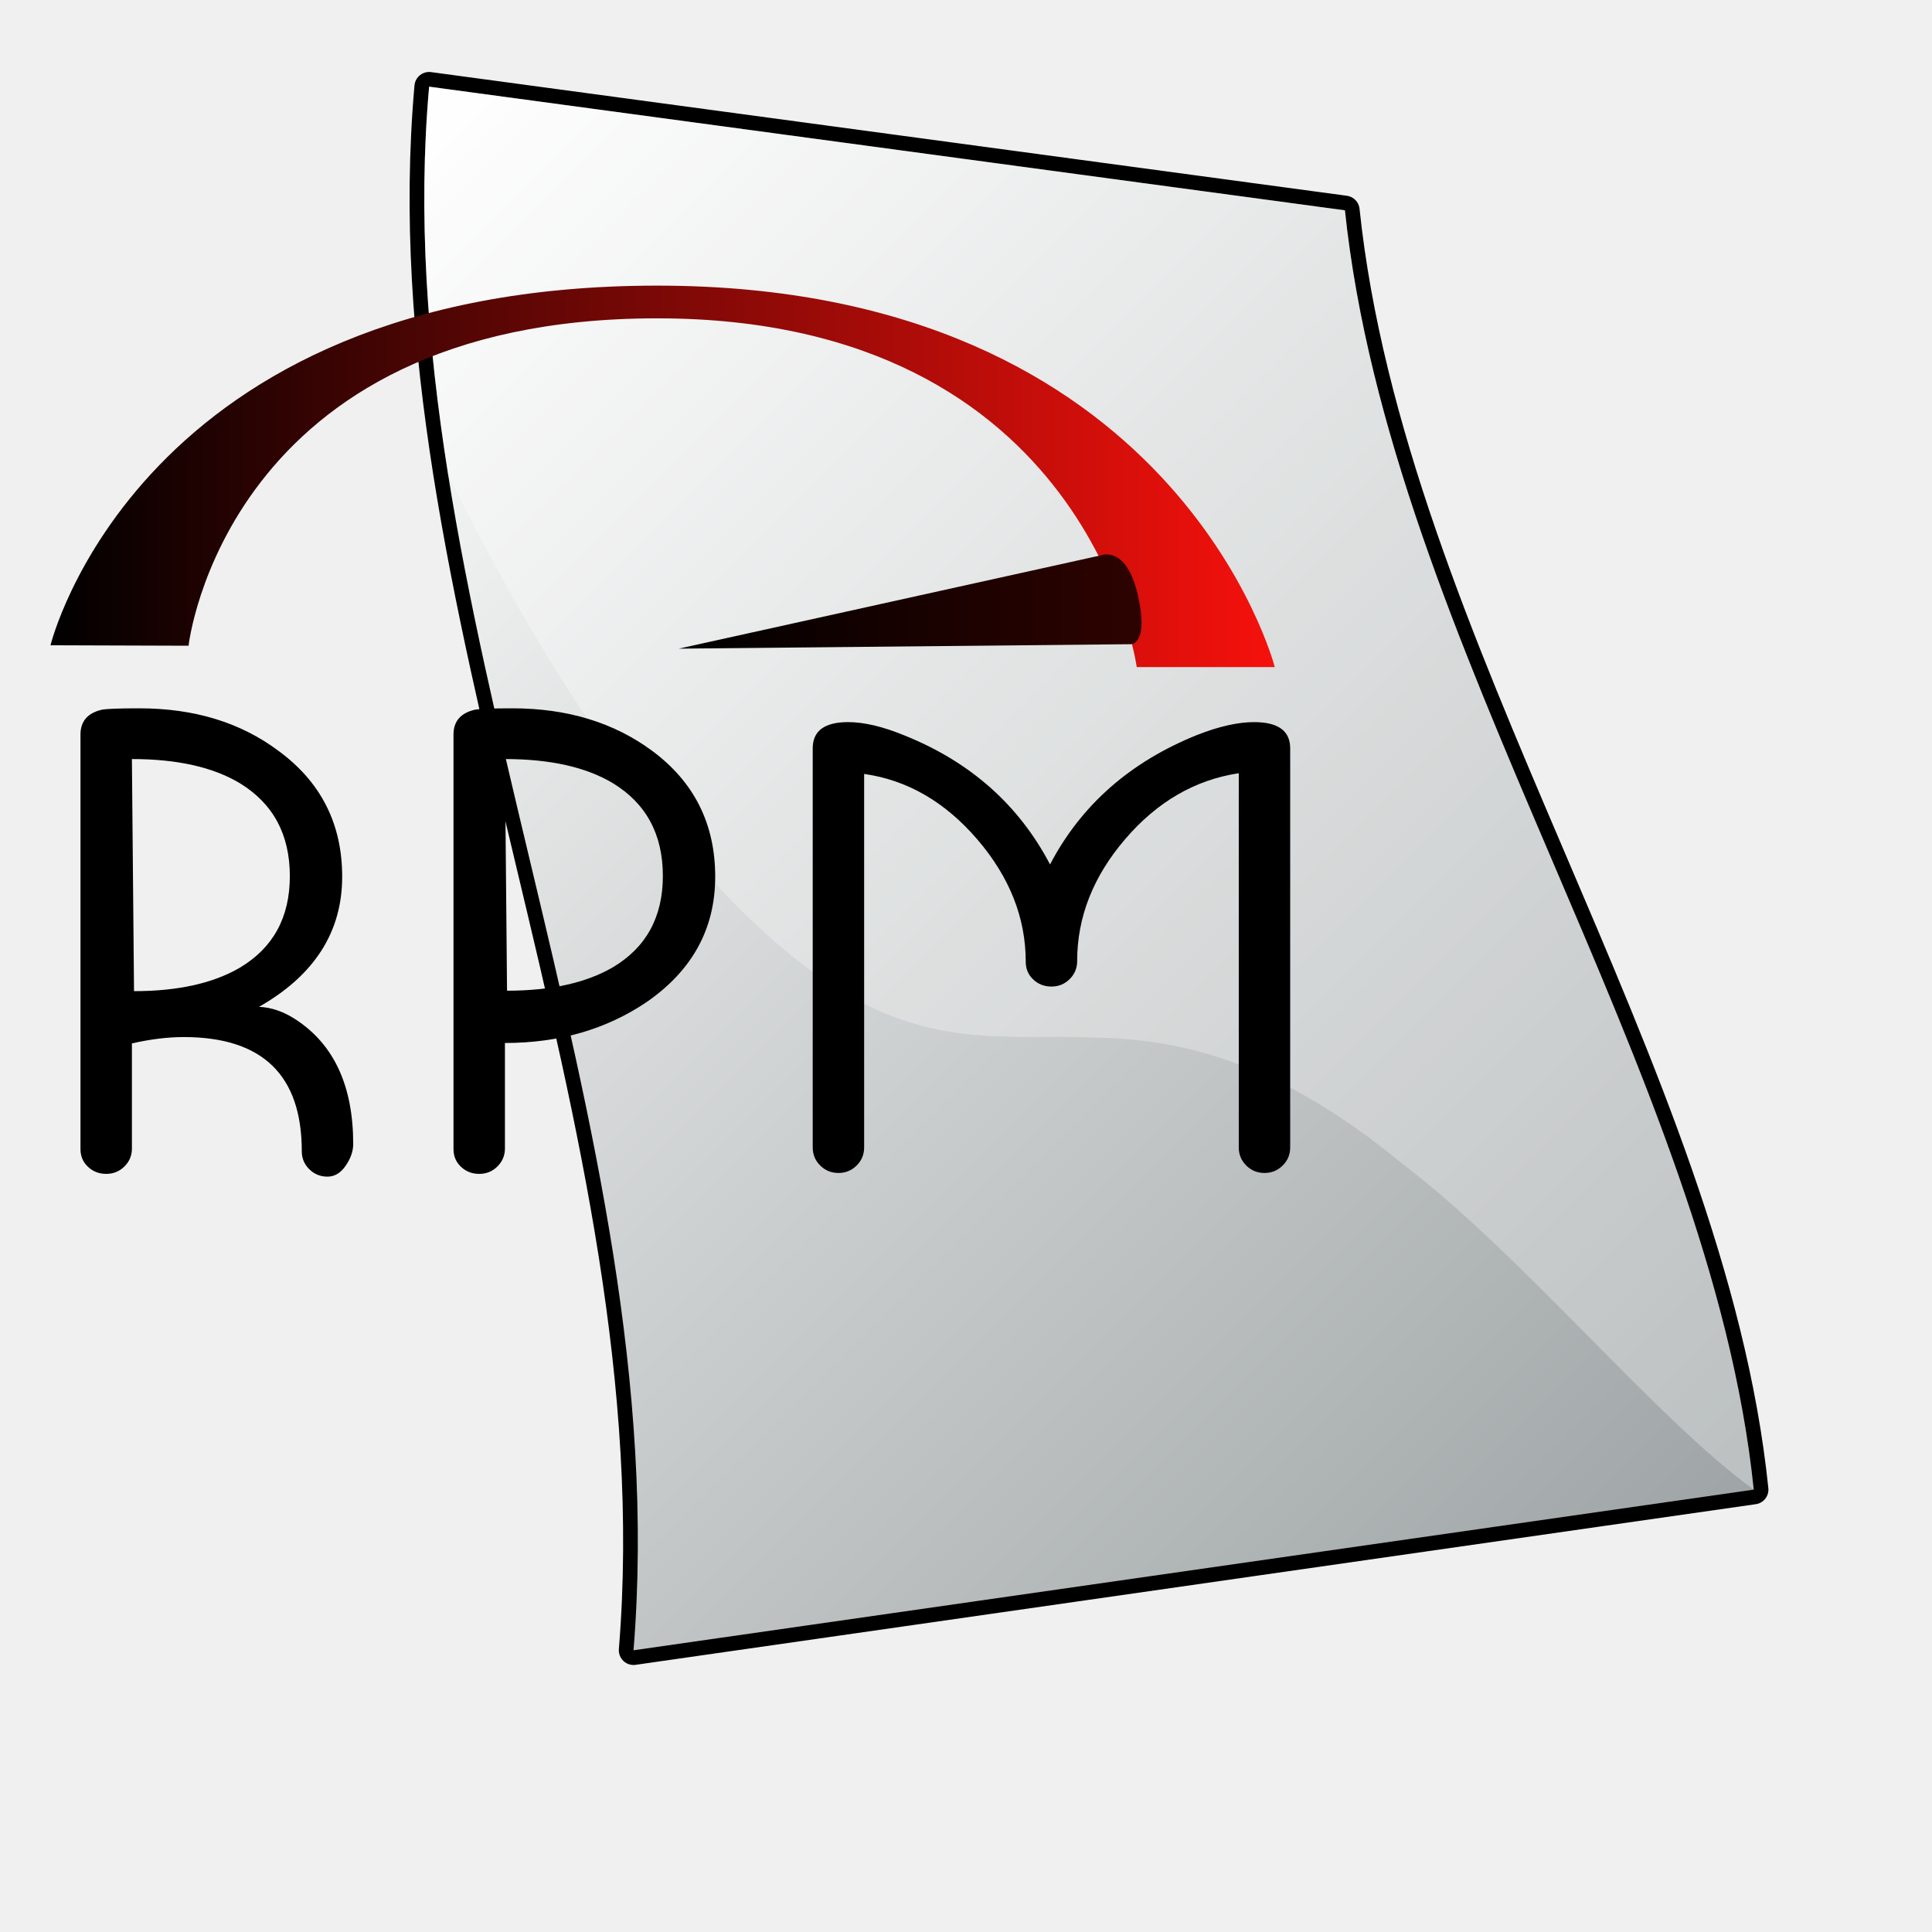
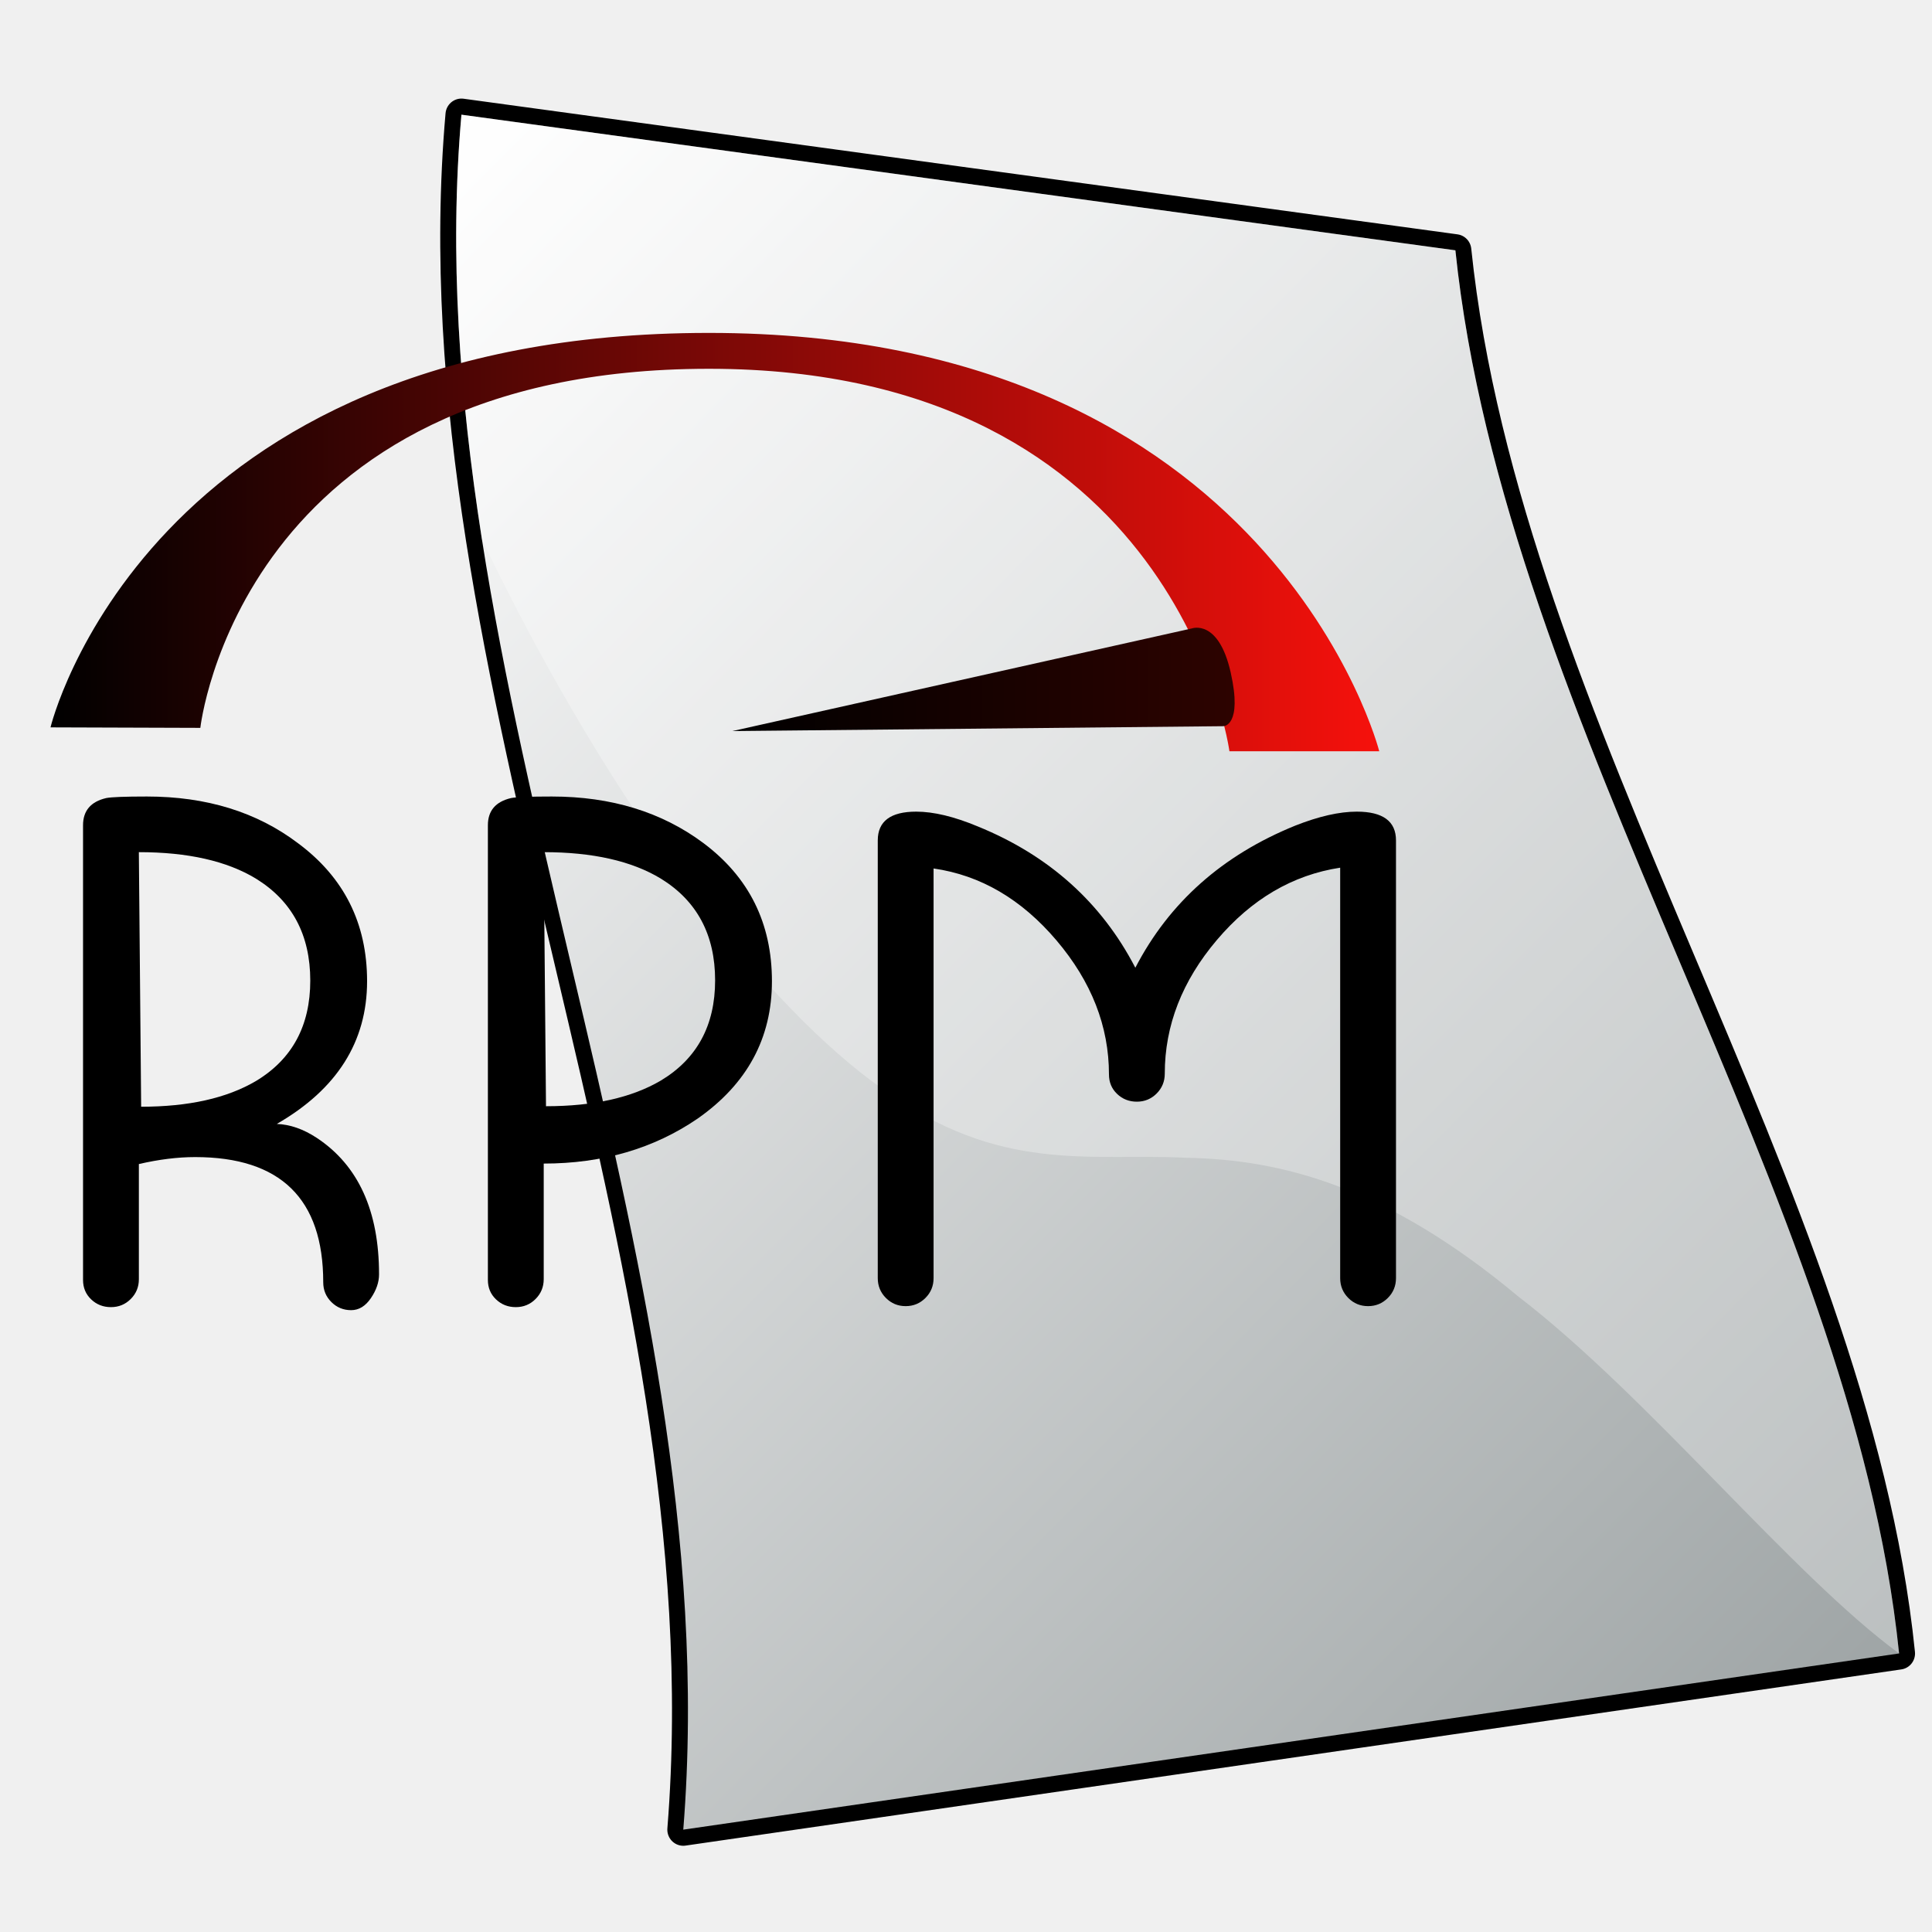
<svg xmlns="http://www.w3.org/2000/svg" width="48pt" height="48pt" viewBox="0 0 131.5 121.702" overflow="visible" enable-background="new 0 0 131.5 121.702" xml:space="preserve" id="svg153">
  <defs id="defs196" />
-   <g id="g157" style="font-size:12;stroke:#000000;">
+   <g id="g157" style="font-size:12;stroke:#000000;" transform="matrix(1.08534,0,0,1.09679,-0.293403,1.81079)">
    <path fill="none" stroke-width="2" stroke-linecap="round" stroke-linejoin="round" d="M119.366,96.492     c-25.415,3.645-50.831,7.289-76.246,10.934C46.044,71.391,26.104,35.916,29.208,1c20.778,2.806,41.556,5.611,62.333,8.417     C94.646,39.001,116.442,68.026,119.366,96.492z" id="path158" />
    <linearGradient id="XMLID_1_" gradientUnits="userSpaceOnUse" x1="19.56" y1="10.649" x2="112.385" y2="103.474">
      <stop offset="0" style="stop-color:#FFFFFF" id="stop160" />
      <stop offset="1" style="stop-color:#9FA5A6" id="stop161" />
    </linearGradient>
    <path fill="url(#XMLID_1_)" stroke="none" d="M119.366,96.492c-25.415,3.645-50.831,7.289-76.246,10.934     C46.044,71.391,26.104,35.916,29.208,1c20.778,2.806,41.556,5.611,62.333,8.417C94.646,39.001,116.442,68.026,119.366,96.492z" id="path165" />
  </g>
-   <g opacity="0.3" id="g166" style="font-size:12;opacity:0.3;stroke:#000000;">
+   <g opacity="0.3" id="g166" style="font-size:12;opacity:0.3;stroke:#000000;" transform="matrix(1.08534,0,0,1.09679,-0.293403,1.81079)">
    <path fill="#FFFFFF" stroke="none" d="M30.494,27.36C29.1,18.538,28.43,9.751,29.208,1     c20.778,2.806,41.556,5.611,62.333,8.417c1.492,14.219,7.301,28.308,13.259,42.268c6.438,15.087,13.047,30.022,14.565,44.807     c-6.749-4.9-15.691-15.928-23.884-22.157c-8.275-6.831-14.826-8.498-20.826-8.604c-6.056-0.3-11.703,1.024-19.06-4.287     C48.521,56.524,38.942,44.76,30.494,27.36z" id="path167" />
  </g>
-   <g id="g170" style="font-size:12;stroke:#000000;">
+   <g id="g170" style="font-size:12;stroke:#000000;" transform="matrix(1.08534,0,0,1.09679,-0.293403,1.81079)">
    <g id="g171">
      <path stroke="none" d="M24.041,72.973c0,0.482-0.171,0.972-0.511,1.469s-0.753,0.746-1.239,0.746       s-0.9-0.168-1.24-0.504s-0.51-0.743-0.51-1.224c0-5.182-2.678-7.772-8.031-7.772c-1.097,0-2.273,0.145-3.531,0.432v7.152       c0,0.48-0.171,0.889-0.511,1.225S7.714,75,7.228,75s-0.9-0.16-1.24-0.481c-0.34-0.32-0.51-0.722-0.51-1.204v-28.22       c0-0.898,0.482-1.461,1.448-1.686c0.321-0.064,1.174-0.097,2.559-0.097c3.732,0,6.887,0.963,9.461,2.889       c2.896,2.119,4.345,4.976,4.345,8.571c0,3.756-1.888,6.709-5.662,8.859c0.836,0.032,1.671,0.321,2.507,0.866       C22.739,66.2,24.041,69.025,24.041,72.973z M19.728,54.737c0-2.834-1.136-4.944-3.407-6.329       c-1.824-1.095-4.271-1.643-7.343-1.643l0.144,15.798c2.976,0,5.375-0.531,7.199-1.595       C18.592,59.617,19.728,57.54,19.728,54.737z" id="path172" />
      <path stroke="none" d="M48.68,54.775c0,3.531-1.553,6.373-4.657,8.523c-2.75,1.862-5.968,2.793-9.655,2.793       v7.176c0,0.481-0.171,0.891-0.511,1.228C33.517,74.833,33.104,75,32.617,75s-0.9-0.16-1.24-0.481       c-0.34-0.32-0.51-0.722-0.51-1.204v-28.22c0-0.898,0.482-1.461,1.448-1.686c0.321-0.064,1.174-0.097,2.559-0.097       c3.732,0,6.902,0.964,9.51,2.89C47.247,48.322,48.68,51.179,48.68,54.775z M45.117,54.721c0-2.828-1.136-4.934-3.407-6.316       c-1.824-1.093-4.271-1.64-7.343-1.64l0.144,15.767c2.976,0,5.375-0.53,7.199-1.591C43.981,59.591,45.117,57.518,45.117,54.721z       " id="path173" />
      <path stroke="none" d="M87.816,73.201c0,0.482-0.171,0.893-0.511,1.23s-0.753,0.507-1.239,0.507       s-0.9-0.168-1.24-0.506s-0.51-0.748-0.51-1.23V47.729c-2.979,0.451-5.556,1.946-7.733,4.487s-3.267,5.307-3.267,8.298       c0,0.482-0.171,0.893-0.511,1.23s-0.753,0.506-1.239,0.506s-0.9-0.16-1.24-0.482c-0.34-0.321-0.51-0.724-0.51-1.206       c0-2.99-1.098-5.765-3.291-8.321s-4.764-4.045-7.708-4.463v25.424c0,0.482-0.171,0.893-0.511,1.23s-0.753,0.506-1.239,0.506       s-0.9-0.169-1.24-0.507s-0.51-0.748-0.51-1.23V46.036c0-1.189,0.804-1.785,2.411-1.785c1.093,0,2.379,0.306,3.857,0.916       c4.468,1.799,7.763,4.723,9.885,8.771c2.121-4.049,5.465-6.988,10.03-8.82c1.479-0.578,2.764-0.867,3.857-0.867       c1.639,0,2.459,0.596,2.459,1.785V73.201z" id="path174" />
    </g>
  </g>
-   <g id="g177" style="font-size:12;stroke:#000000;">
+   <g id="g177" style="font-size:12;stroke:#000000;" transform="matrix(1.08534,0,0,1.09679,-0.293403,1.81079)">
    <linearGradient id="XMLID_2_" gradientUnits="userSpaceOnUse" x1="3.438" y1="27.523" x2="86.768" y2="27.523">
      <stop offset="0" style="stop-color:#000000" id="stop179" />
      <stop offset="1" style="stop-color:#F6110C" id="stop180" />
    </linearGradient>
    <path fill="url(#XMLID_2_)" stroke="none" d="M3.438,39.021c0,0,5.934-24.479,41.293-24.479      s42.036,25.963,42.036,25.963h-9.396c0,0-3.215-23.737-32.64-23.737S12.834,39.052,12.834,39.052L3.438,39.021z" id="path184" />
  </g>
-   <g id="g187" style="font-size:12;stroke:#000000;">
+   <g id="g187" style="font-size:12;stroke:#000000;" transform="matrix(1.08534,0,0,1.09679,-0.293403,1.81079)">
    <linearGradient id="XMLID_3_" gradientUnits="userSpaceOnUse" x1="46.198" y1="36.066" x2="77.506" y2="36.066">
      <stop offset="0" style="stop-color:#000000" id="stop189" />
      <stop offset="1" style="stop-color:#2D0300" id="stop190" />
    </linearGradient>
    <path fill="url(#XMLID_3_)" stroke="none" d="M75.021,32.88c0,0,1.669-0.606,2.428,2.731      s-0.455,3.337-0.455,3.337l-30.795,0.303L75.021,32.88z" id="path194" />
  </g>
</svg>
